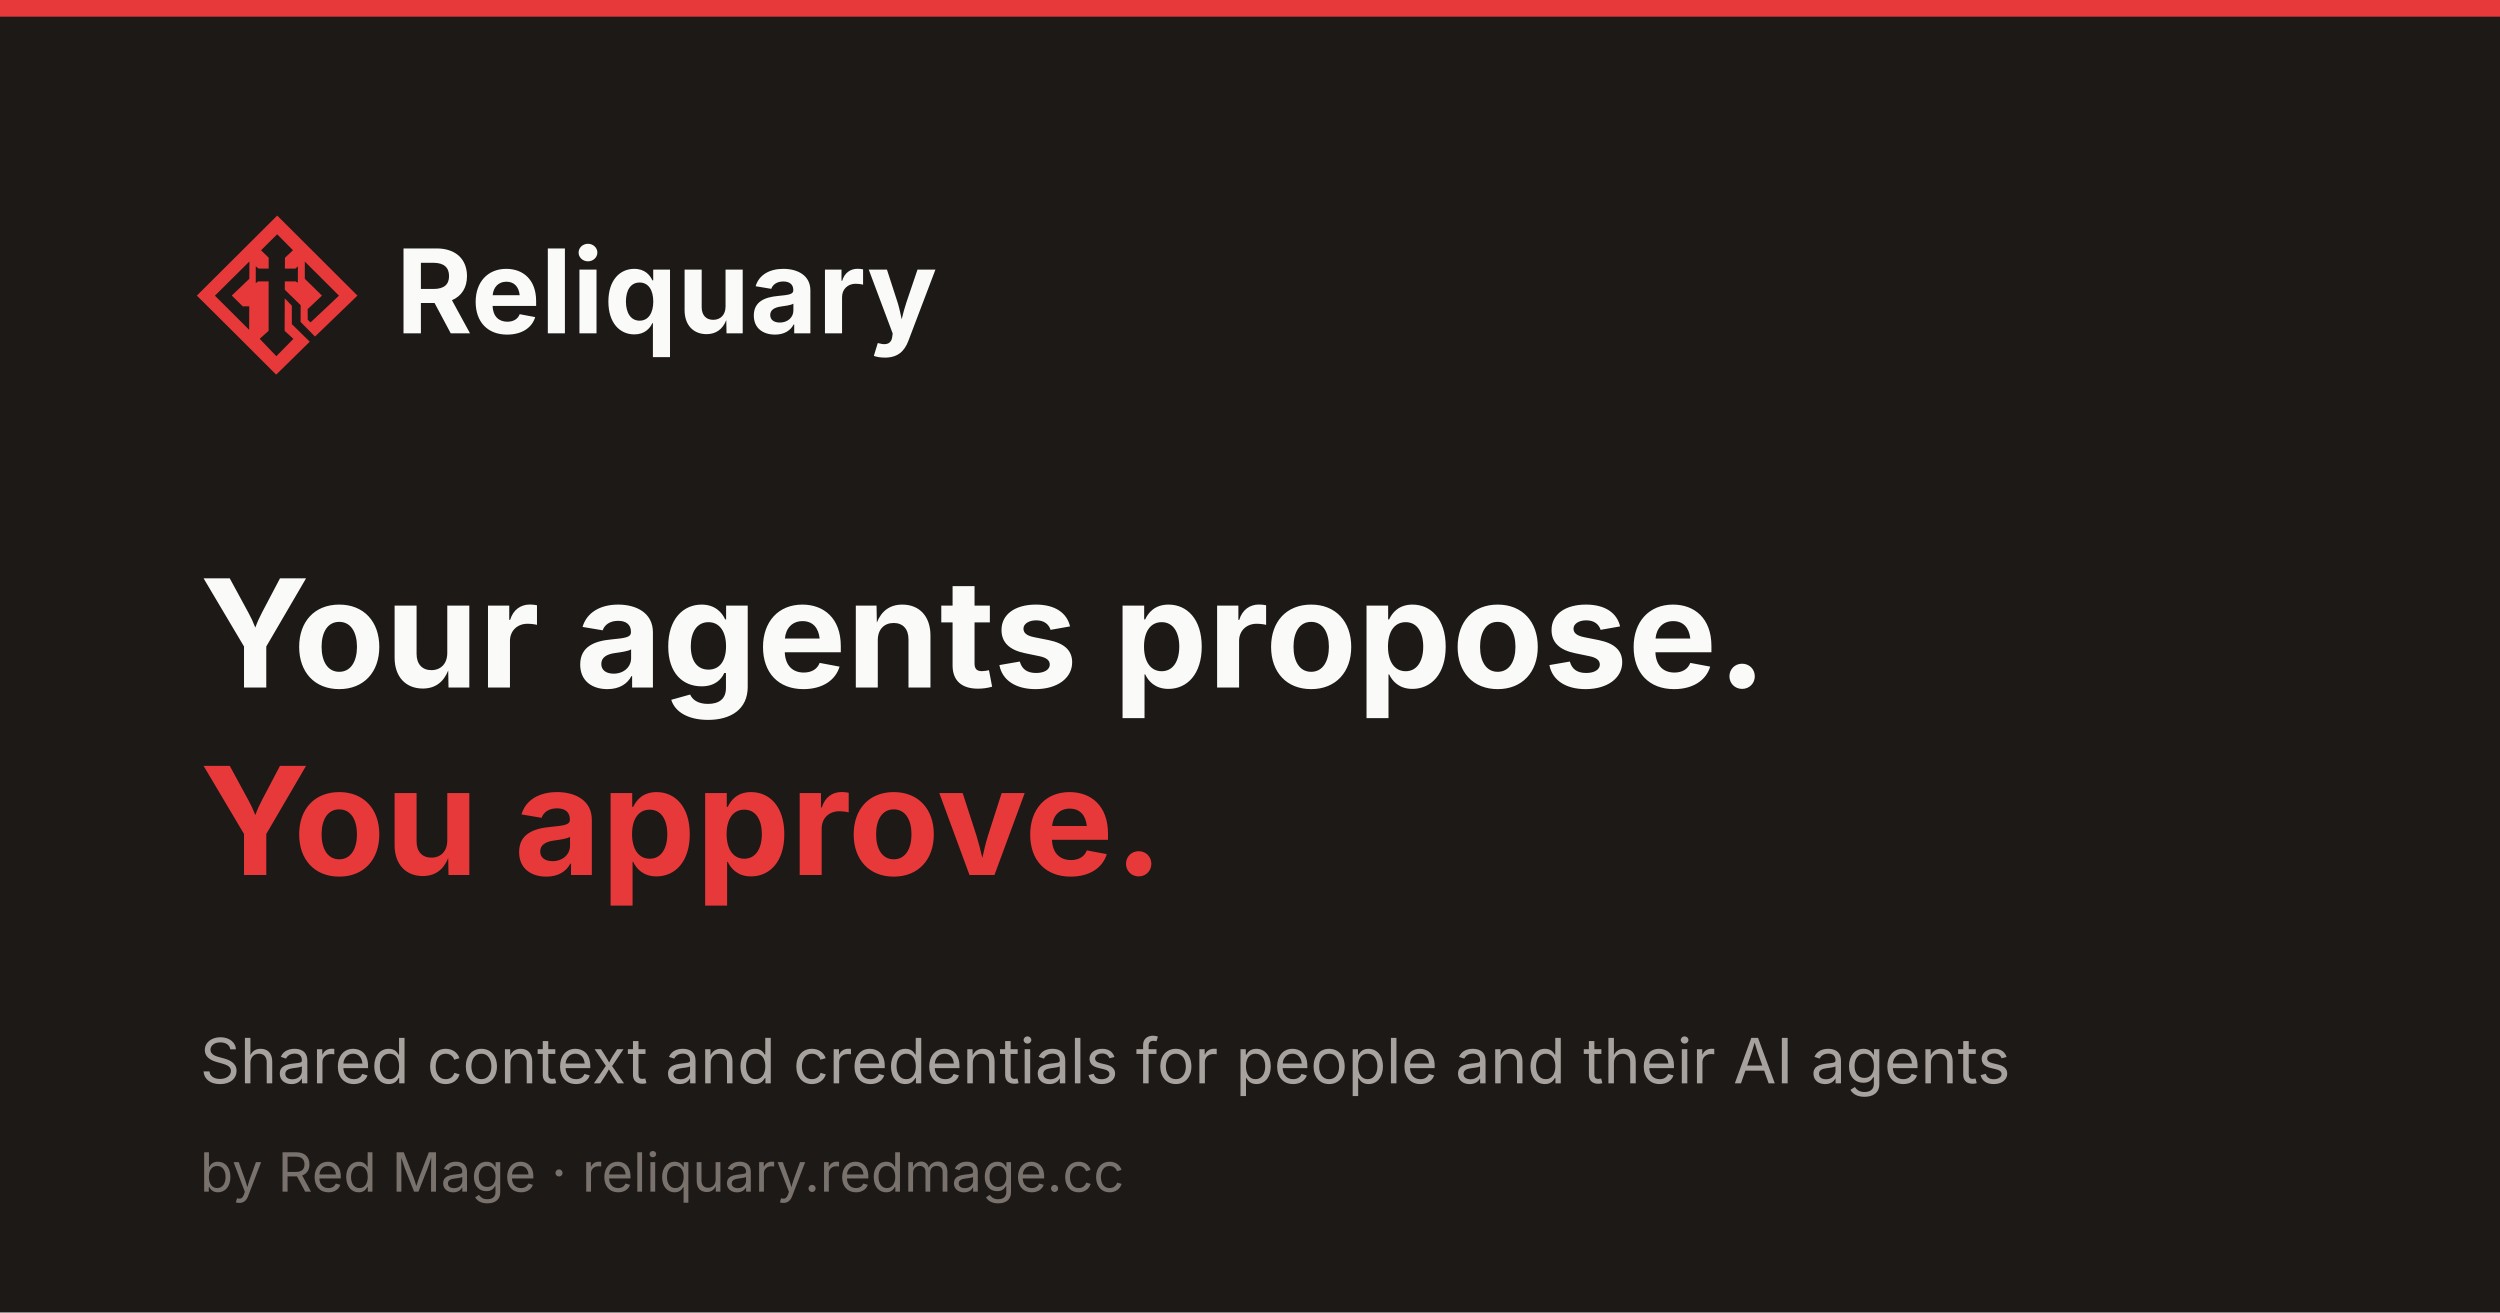
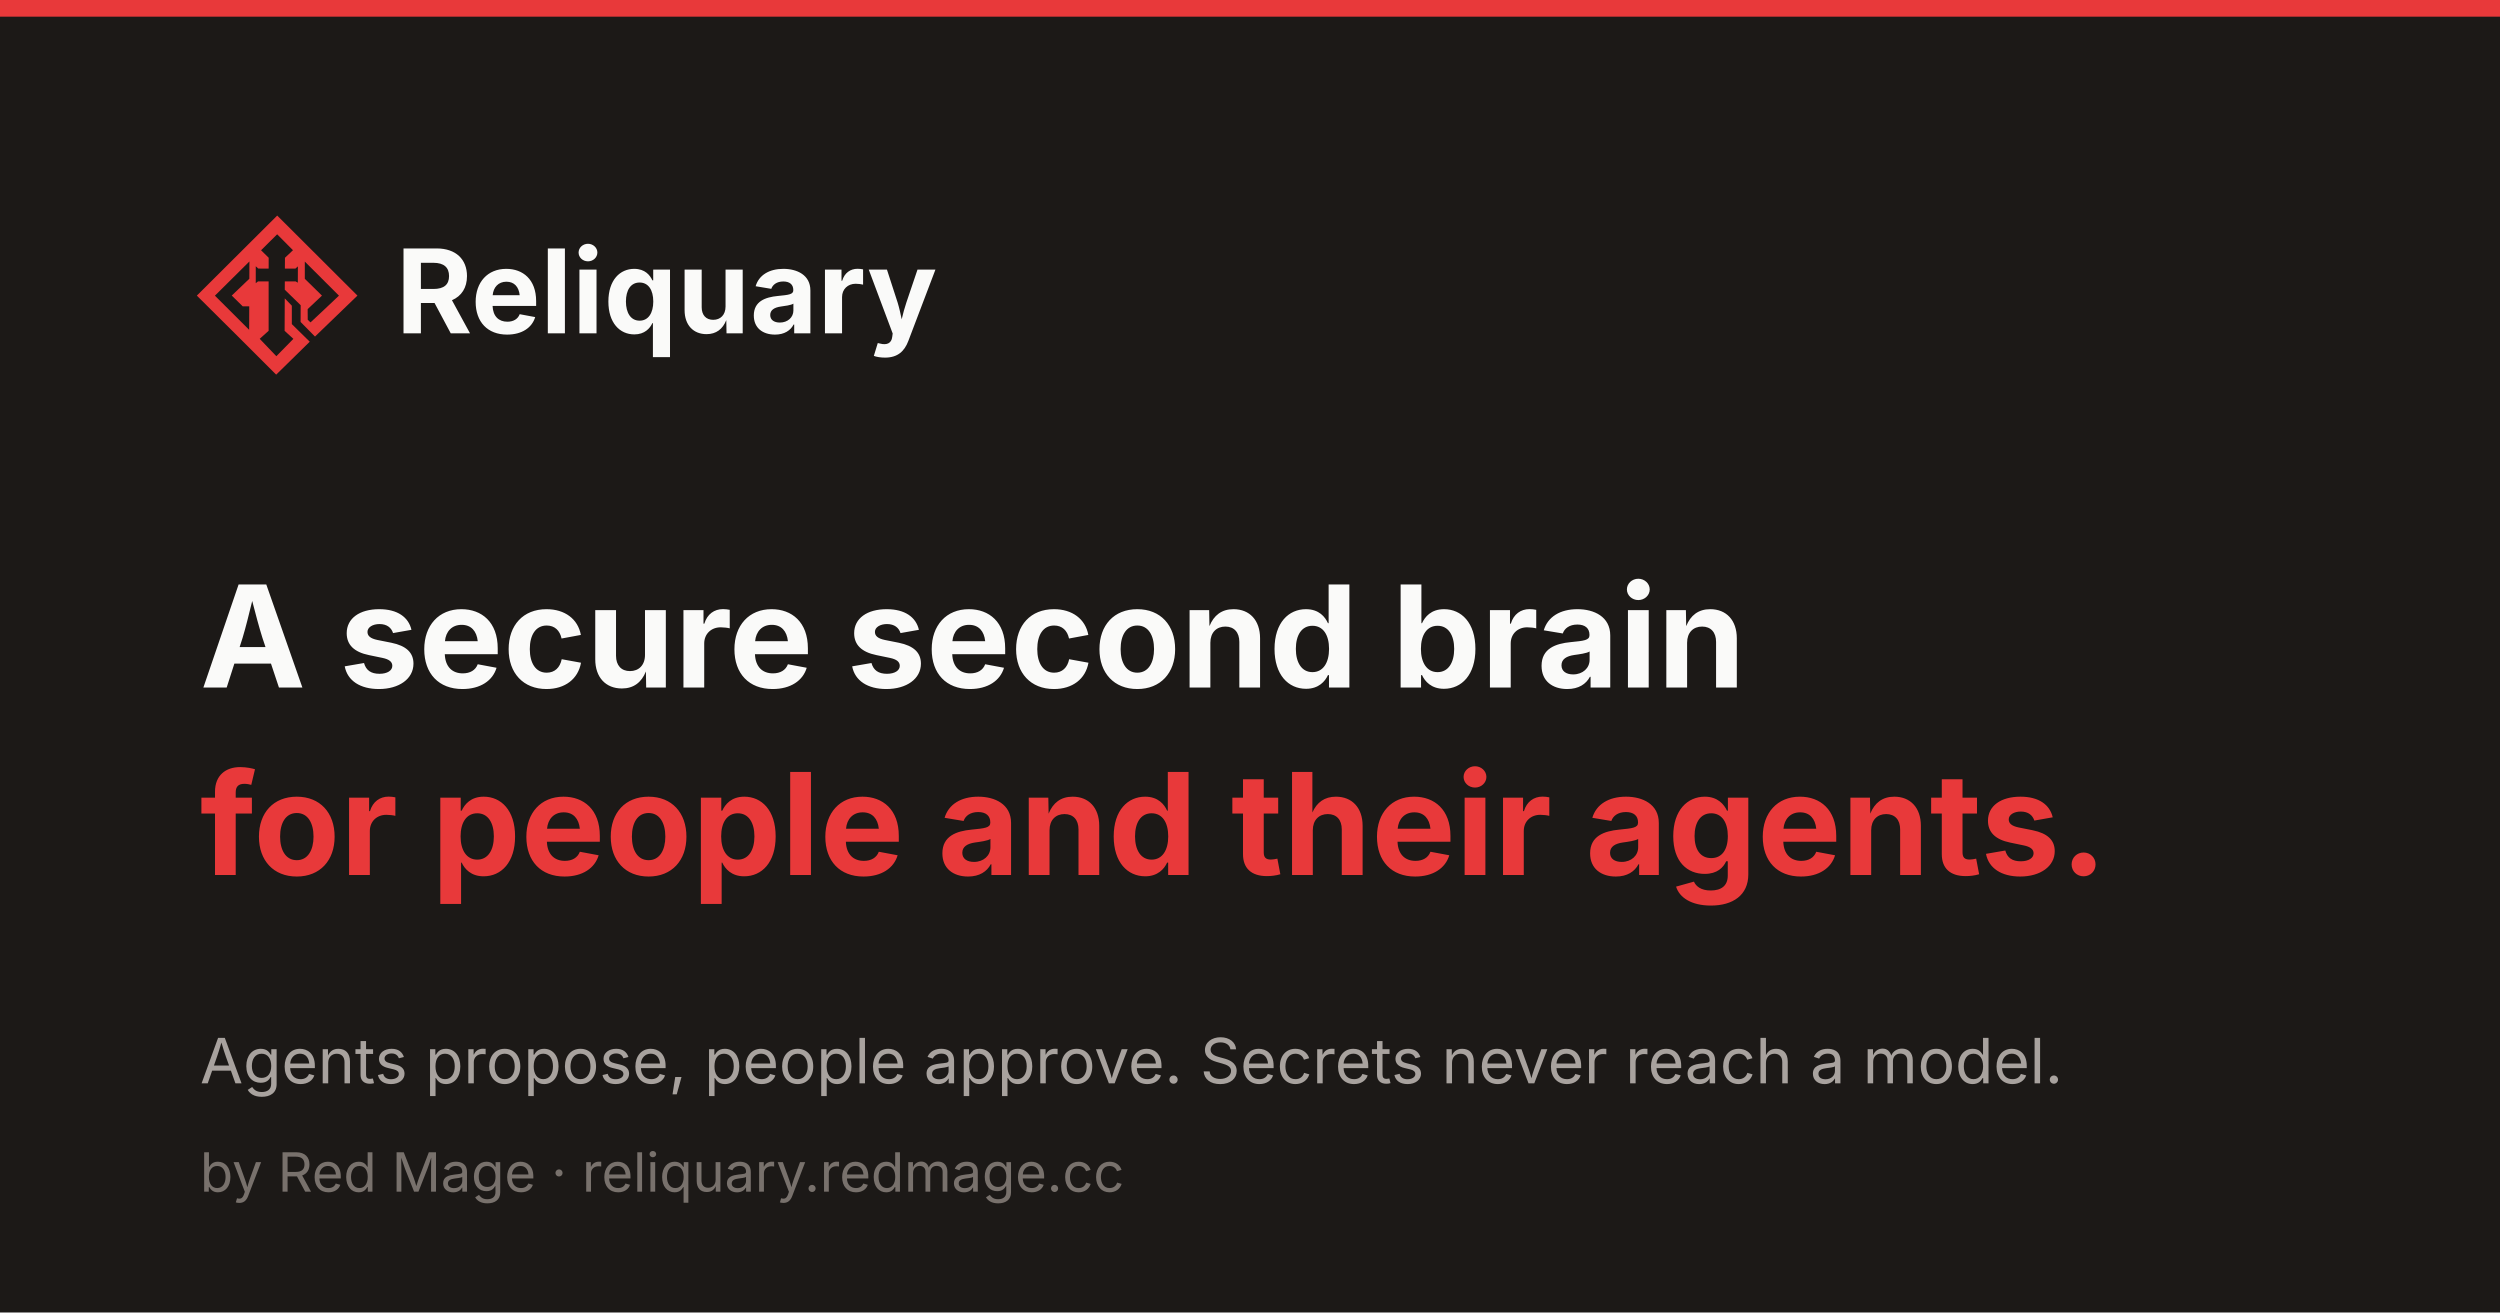
<svg xmlns="http://www.w3.org/2000/svg" width="1200" height="630" viewBox="0 0 1200 630">
  <rect width="1200" height="630" fill="#1c1917" />
  <rect x="0" y="0" width="1200" height="8" fill="#e8393a" />
  <svg x="94" y="103" width="78" height="78" viewBox="128 128 1190 1190">
    <path fill="#e8393a" d="M 874.63 626.46 A 0.17 0.17 0.0 0 0 874.89 626.31 L 875.39 508.00 A 0.30 0.30 0.0 0 0 874.89 507.78 L 857.96 522.97 A 2.28 2.27 23.8 0 1 856.43 523.56 L 780.57 523.56 A 0.47 0.47 0.0 0 1 780.10 523.08 L 780.71 444.50 A 0.64 0.63 -21.4 0 1 780.92 444.03 L 838.85 389.41 A 0.62 0.61 46.0 0 0 838.86 388.53 L 723.81 272.55 A 0.37 0.36 -44.4 0 0 723.30 272.55 L 605.99 388.92 A 0.52 0.51 -45.4 0 0 605.99 389.65 L 661.17 443.81 A 1.21 1.18 -68.3 0 1 661.53 444.67 L 661.20 523.18 A 0.41 0.41 0.0 0 1 660.79 523.59 L 585.77 523.27 A 1.09 1.06 65.5 0 1 585.05 522.99 L 567.17 506.67 A 0.22 0.21 21.7 0 0 566.81 506.82 L 566.81 629.67 A 0.37 0.36 -19.4 0 0 567.41 629.95 L 582.74 617.83 A 1.88 1.85 -63.6 0 1 583.89 617.43 L 660.78 617.43 A 0.30 0.30 0.0 0 1 661.08 617.73 L 661.08 978.84 A 0.64 0.61 -21.3 0 1 660.86 979.31 L 595.96 1037.59 A 0.25 0.25 0.0 0 0 595.95 1037.95 L 717.09 1164.69 A 0.65 0.64 -44.7 0 0 718.02 1164.69 L 842.27 1038.10 A 0.13 0.13 0.0 0 0 842.26 1037.91 L 778.45 979.66 A 0.88 0.87 21.9 0 1 778.16 978.99 L 779.16 742.16 A 0.23 0.23 0.0 0 1 779.55 742.00 L 830.78 794.93 A 0.72 0.70 23.2 0 1 830.99 795.43 L 830.99 929.88 A 0.62 0.60 23.0 0 0 831.17 930.31 L 961.82 1058.55 A 0.56 0.55 45.4 0 1 961.82 1059.34 L 716.82 1299.78 A 0.66 0.66 0.0 0 1 715.90 1299.78 Q 501.38 1085.38 418.07 1002.18 Q 276.09 860.41 135.75 721.75 A 0.47 0.47 0.0 0 1 135.75 721.08 L 723.69 135.33 A 0.28 0.27 -44.3 0 1 724.08 135.33 L 1311.06 720.94 A 0.55 0.55 0.0 0 1 1311.06 721.72 Q 1158.60 869.92 1000.87 1021.07 A 0.32 0.31 45.7 0 1 1000.43 1021.06 L 895.50 914.61 A 1.14 1.12 -67.7 0 1 895.17 913.81 L 895.69 791.96 A 1.06 1.06 0.0 0 0 895.38 791.21 L 779.59 678.50 A 0.92 0.92 0.0 0 1 779.32 677.85 L 779.58 618.11 A 0.73 0.73 0.0 0 1 780.31 617.38 L 858.61 617.38 A 1.15 1.12 59.7 0 1 859.19 617.54 L 874.63 626.46 Z M 268.00 721.59 A 0.32 0.32 0.0 0 0 268.00 722.05 L 517.88 971.35 A 0.32 0.32 0.0 0 0 518.42 971.12 L 519.15 800.22 A 0.32 0.32 0.0 0 0 518.83 799.90 L 471.31 799.70 A 0.32 0.32 0.0 0 1 471.09 799.61 L 391.25 721.24 A 0.32 0.32 0.0 0 1 391.25 720.78 L 519.72 597.97 A 0.32 0.32 0.0 0 0 519.82 597.74 L 520.36 472.01 A 0.32 0.32 0.0 0 0 519.81 471.78 L 268.00 721.59 Z M 926.07 472.51 L 926.07 597.98 A 0.52 0.48 24.2 0 0 926.22 598.33 L 1051.38 721.17 A 0.38 0.38 0.0 0 1 1051.37 721.72 Q 1000.93 768.34 947.23 819.98 A 1.19 1.18 -22.4 0 0 946.86 820.86 L 947.45 898.15 A 1.20 1.17 -69.7 0 0 947.83 899.00 L 967.72 917.16 A 0.40 0.39 -45.5 0 0 968.26 917.15 C 1031.90 857.58 1106.17 788.46 1175.99 721.69 A 0.18 0.17 46.1 0 0 1175.99 721.44 L 926.36 472.39 A 0.17 0.17 0.0 0 0 926.07 472.51 Z" />
  </svg>
  <text x="190" y="160" font-family="Inter" font-weight="700" font-size="56" fill="#fafaf9">Reliquary</text>
-   <text x="96" y="330" font-family="Inter" font-weight="700" font-size="72" fill="#fafaf9">Your agents propose.</text>
-   <text x="96" y="420" font-family="Inter" font-weight="700" font-size="72" fill="#e8393a">You approve.</text>
-   <text x="96" y="520" font-family="Inter" font-size="30" fill="#a8a29e">Shared context and credentials for people and their AI agents</text>
+   <text x="96" y="330" font-family="Inter" font-weight="700" font-size="68" fill="#fafaf9">A secure second brain</text>
+   <text x="96" y="420" font-family="Inter" font-weight="700" font-size="68" fill="#e8393a">for people and their agents.</text>
+   <text x="96" y="520" font-family="Inter" font-size="30" fill="#a8a29e">Agents propose, people approve. Secrets never reach a model.</text>
  <text x="96" y="572" font-family="Inter" font-size="26" fill="#78716c">by Red Mage · reliquary.redmage.cc</text>
</svg>
